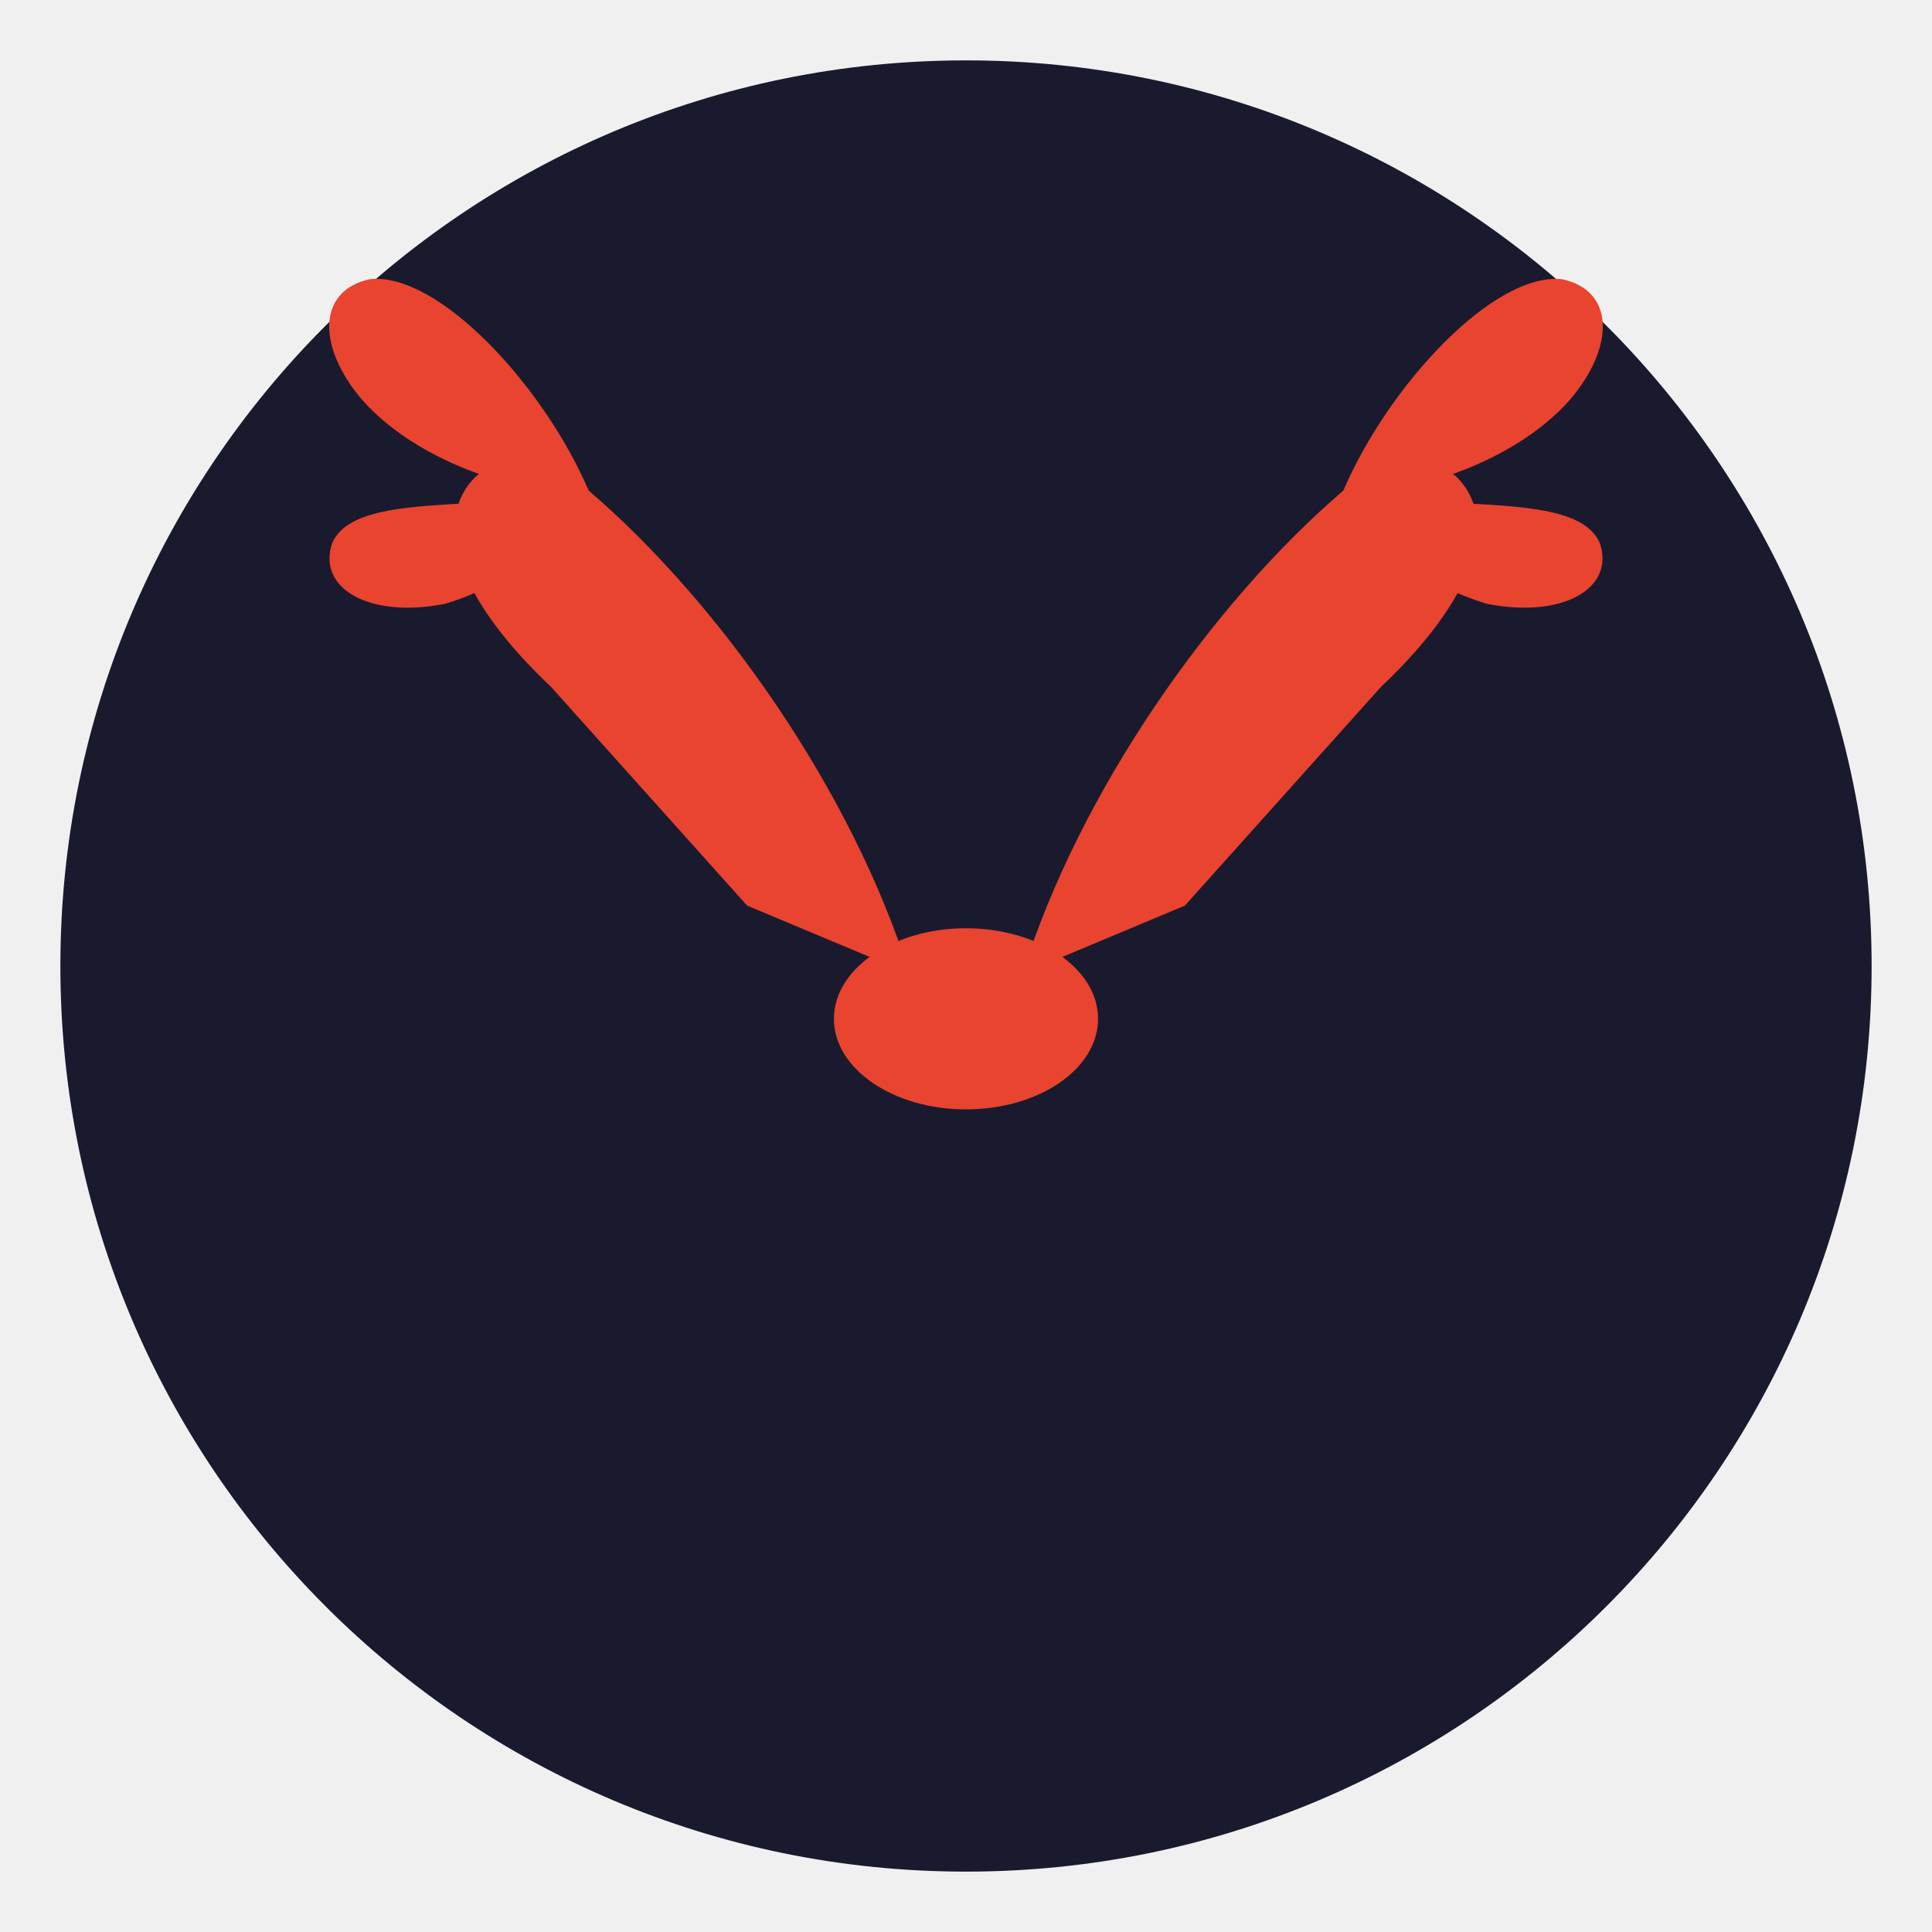
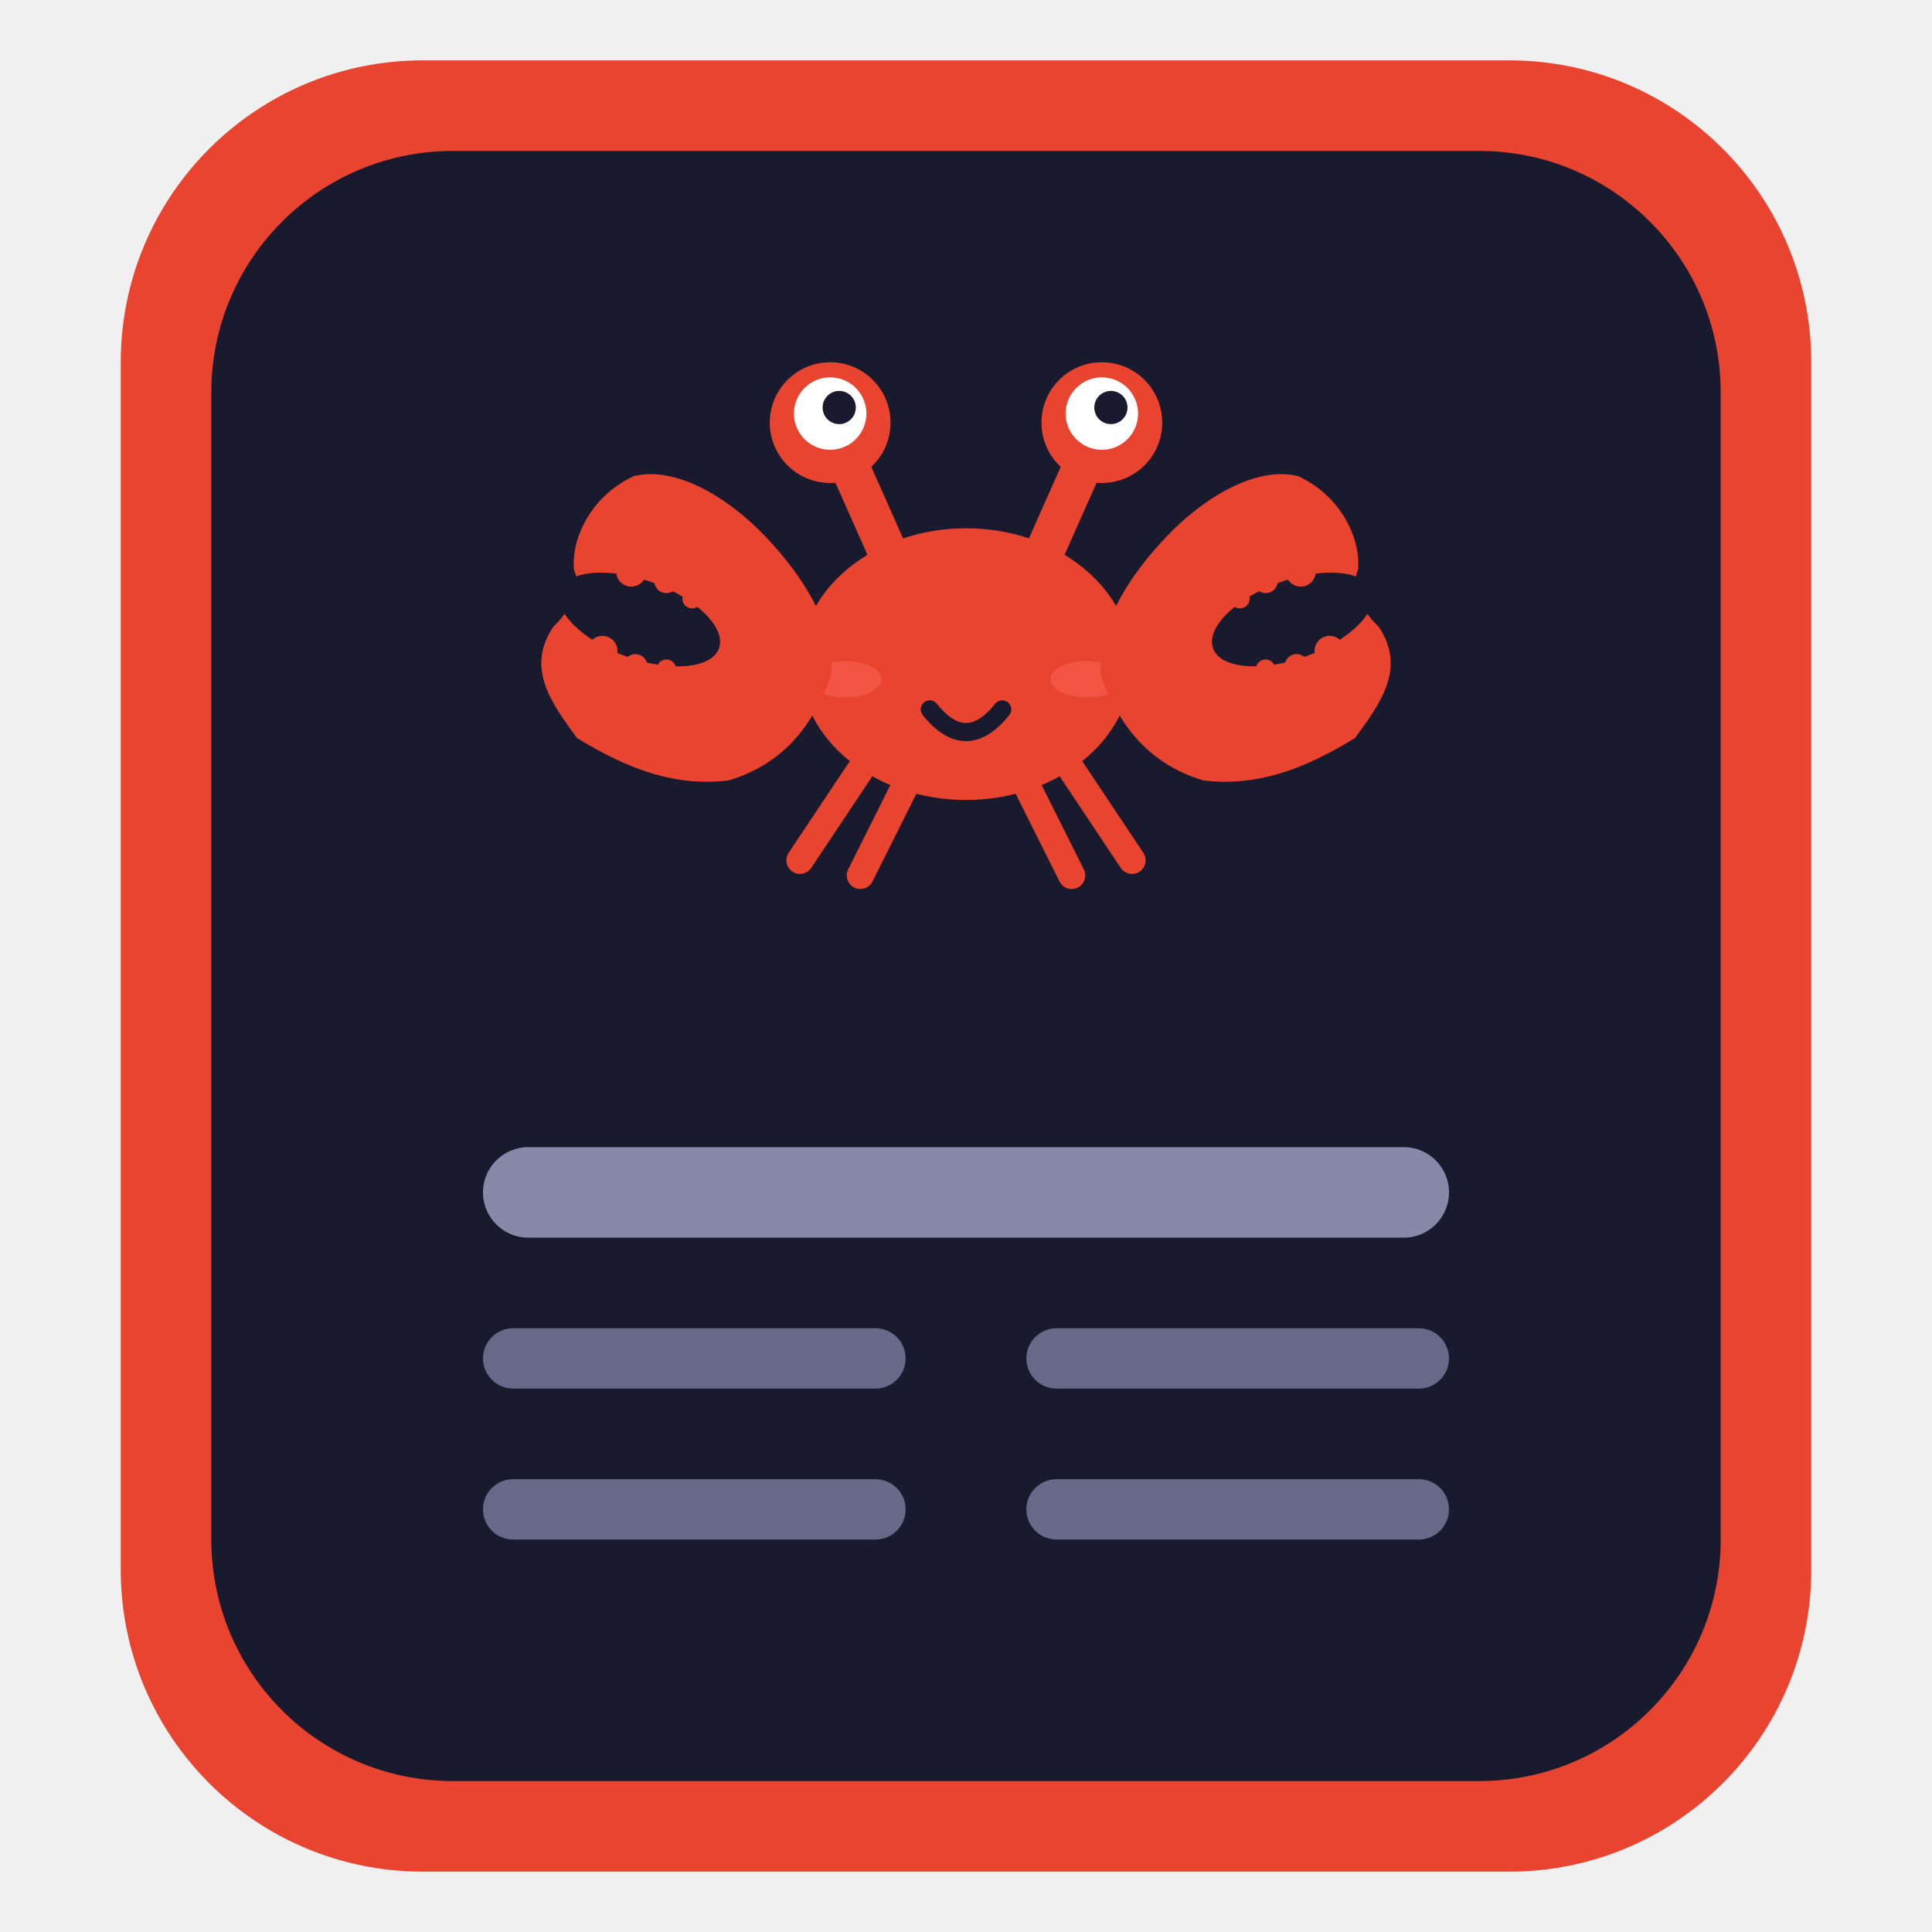
- <svg xmlns="http://www.w3.org/2000/svg" viewBox="0 0 512 512">
-   <circle cx="256" cy="256" r="240" fill="#1a1a2e" />
-   <g transform="translate(256,270)" fill="#e84430">
-     <path d="M-15,-12 C-30,-60 -65,-110 -100,-140              C-112,-150 -130,-152 -135,-135              C-138,-122 -128,-105 -110,-88              L-58,-30 Z" />
-     <path d="M-100,-140 C-112,-168 -140,-198 -158,-196              C-172,-193 -172,-178 -160,-164              C-145,-147 -116,-138 -100,-140 Z" />
-     <path d="M-100,-140 C-128,-134 -162,-140 -168,-126              C-172,-114 -158,-106 -138,-110              C-118,-116 -104,-130 -100,-140 Z" />
-     <path d="M15,-12 C30,-60 65,-110 100,-140              C112,-150 130,-152 135,-135              C138,-122 128,-105 110,-88              L58,-30 Z" />
-     <path d="M100,-140 C112,-168 140,-198 158,-196              C172,-193 172,-178 160,-164              C145,-147 116,-138 100,-140 Z" />
-     <path d="M100,-140 C128,-134 162,-140 168,-126              C172,-114 158,-106 138,-110              C118,-116 104,-130 100,-140 Z" />
-     <ellipse cx="0" cy="0" rx="35" ry="24" />
+ <svg xmlns="http://www.w3.org/2000/svg" viewBox="0 0 64 64">
+   <rect x="4" y="2" width="56" height="60" rx="10" fill="#e84430" />
+   <rect x="7" y="5" width="50" height="54" rx="8" fill="#1a1a2e" />
+   <g transform="translate(32,22)">
+     <ellipse cx="0" cy="0" rx="5.5" ry="4.5" fill="#e84430" />
+     <line x1="-2.5" y1="-3.5" x2="-4.5" y2="-8" stroke="#e84430" stroke-width="1.3" stroke-linecap="round" />
+     <line x1="2.5" y1="-3.5" x2="4.5" y2="-8" stroke="#e84430" stroke-width="1.3" stroke-linecap="round" />
+     <circle cx="-4.5" cy="-8" r="2" fill="#e84430" />
+     <circle cx="4.5" cy="-8" r="2" fill="#e84430" />
+     <circle cx="-4.5" cy="-8.3" r="1.2" fill="#fff" />
+     <circle cx="4.5" cy="-8.3" r="1.2" fill="#fff" />
+     <circle cx="-4.2" cy="-8.5" r="0.55" fill="#1a1a2e" />
+     <circle cx="4.8" cy="-8.5" r="0.55" fill="#1a1a2e" />
+     <ellipse cx="-4" cy="0.5" rx="1.2" ry="0.6" fill="#ff6b5b" opacity="0.45" />
+     <ellipse cx="4" cy="0.5" rx="1.2" ry="0.6" fill="#ff6b5b" opacity="0.45" />
+     <path d="M-1.2,1.5 Q0,3 1.2,1.5" fill="none" stroke="#1a1a2e" stroke-width="0.6" stroke-linecap="round" />
+     <g transform="translate(-9.5,-1) scale(-0.2,0.2) rotate(-20)">
+       <path d="M 20,-4 C 22,-8 22,-16 16,-22 C 10,-26 0,-24 -8,-20 C -16,-16 -24,-10 -26,-2 C -26,6 -24,14 -16,20 C -8,24 0,24 10,22 C 16,18 22,14 20,6 C 18,2 18,-2 20,-4 Z" fill="#e84430" />
+       <ellipse cx="7" cy="0" rx="14" ry="6.5" fill="#1a1a2e" />
+       <circle cx="11" cy="-7" r="2.5" fill="#e84430" />
+       <circle cx="5" cy="-7.5" r="2" fill="#e84430" />
+       <circle cx="0" cy="-6.2" r="1.6" fill="#e84430" />
+       <circle cx="11" cy="7" r="2.5" fill="#e84430" />
+       <circle cx="5" cy="7.5" r="2" fill="#e84430" />
+       <circle cx="0" cy="6.2" r="1.6" fill="#e84430" />
+     </g>
+     <g transform="translate(9.5,-1) scale(0.2) rotate(-20)">
+       <path d="M 20,-4 C 22,-8 22,-16 16,-22 C 10,-26 0,-24 -8,-20 C -16,-16 -24,-10 -26,-2 C -26,6 -24,14 -16,20 C -8,24 0,24 10,22 C 16,18 22,14 20,6 C 18,2 18,-2 20,-4 Z" fill="#e84430" />
+       <ellipse cx="7" cy="0" rx="14" ry="6.5" fill="#1a1a2e" />
+       <circle cx="11" cy="-7" r="2.5" fill="#e84430" />
+       <circle cx="5" cy="-7.5" r="2" fill="#e84430" />
+       <circle cx="0" cy="-6.2" r="1.6" fill="#e84430" />
+       <circle cx="11" cy="7" r="2.5" fill="#e84430" />
+       <circle cx="5" cy="7.5" r="2" fill="#e84430" />
+       <circle cx="0" cy="6.2" r="1.6" fill="#e84430" />
+     </g>
+     <line x1="-3.5" y1="3.5" x2="-5.5" y2="6.5" stroke="#e84430" stroke-width="0.9" stroke-linecap="round" />
+     <line x1="-2" y1="4" x2="-3.5" y2="7" stroke="#e84430" stroke-width="0.9" stroke-linecap="round" />
+     <line x1="3.5" y1="3.5" x2="5.5" y2="6.5" stroke="#e84430" stroke-width="0.9" stroke-linecap="round" />
+     <line x1="2" y1="4" x2="3.5" y2="7" stroke="#e84430" stroke-width="0.9" stroke-linecap="round" />
  </g>
+   <rect x="16" y="38" width="32" height="3" rx="1.5" fill="#8888a8" />
+   <rect x="16" y="44" width="14" height="2" rx="1" fill="#686888" />
+   <rect x="34" y="44" width="14" height="2" rx="1" fill="#686888" />
+   <rect x="16" y="49" width="14" height="2" rx="1" fill="#686888" />
+   <rect x="34" y="49" width="14" height="2" rx="1" fill="#686888" />
</svg>
